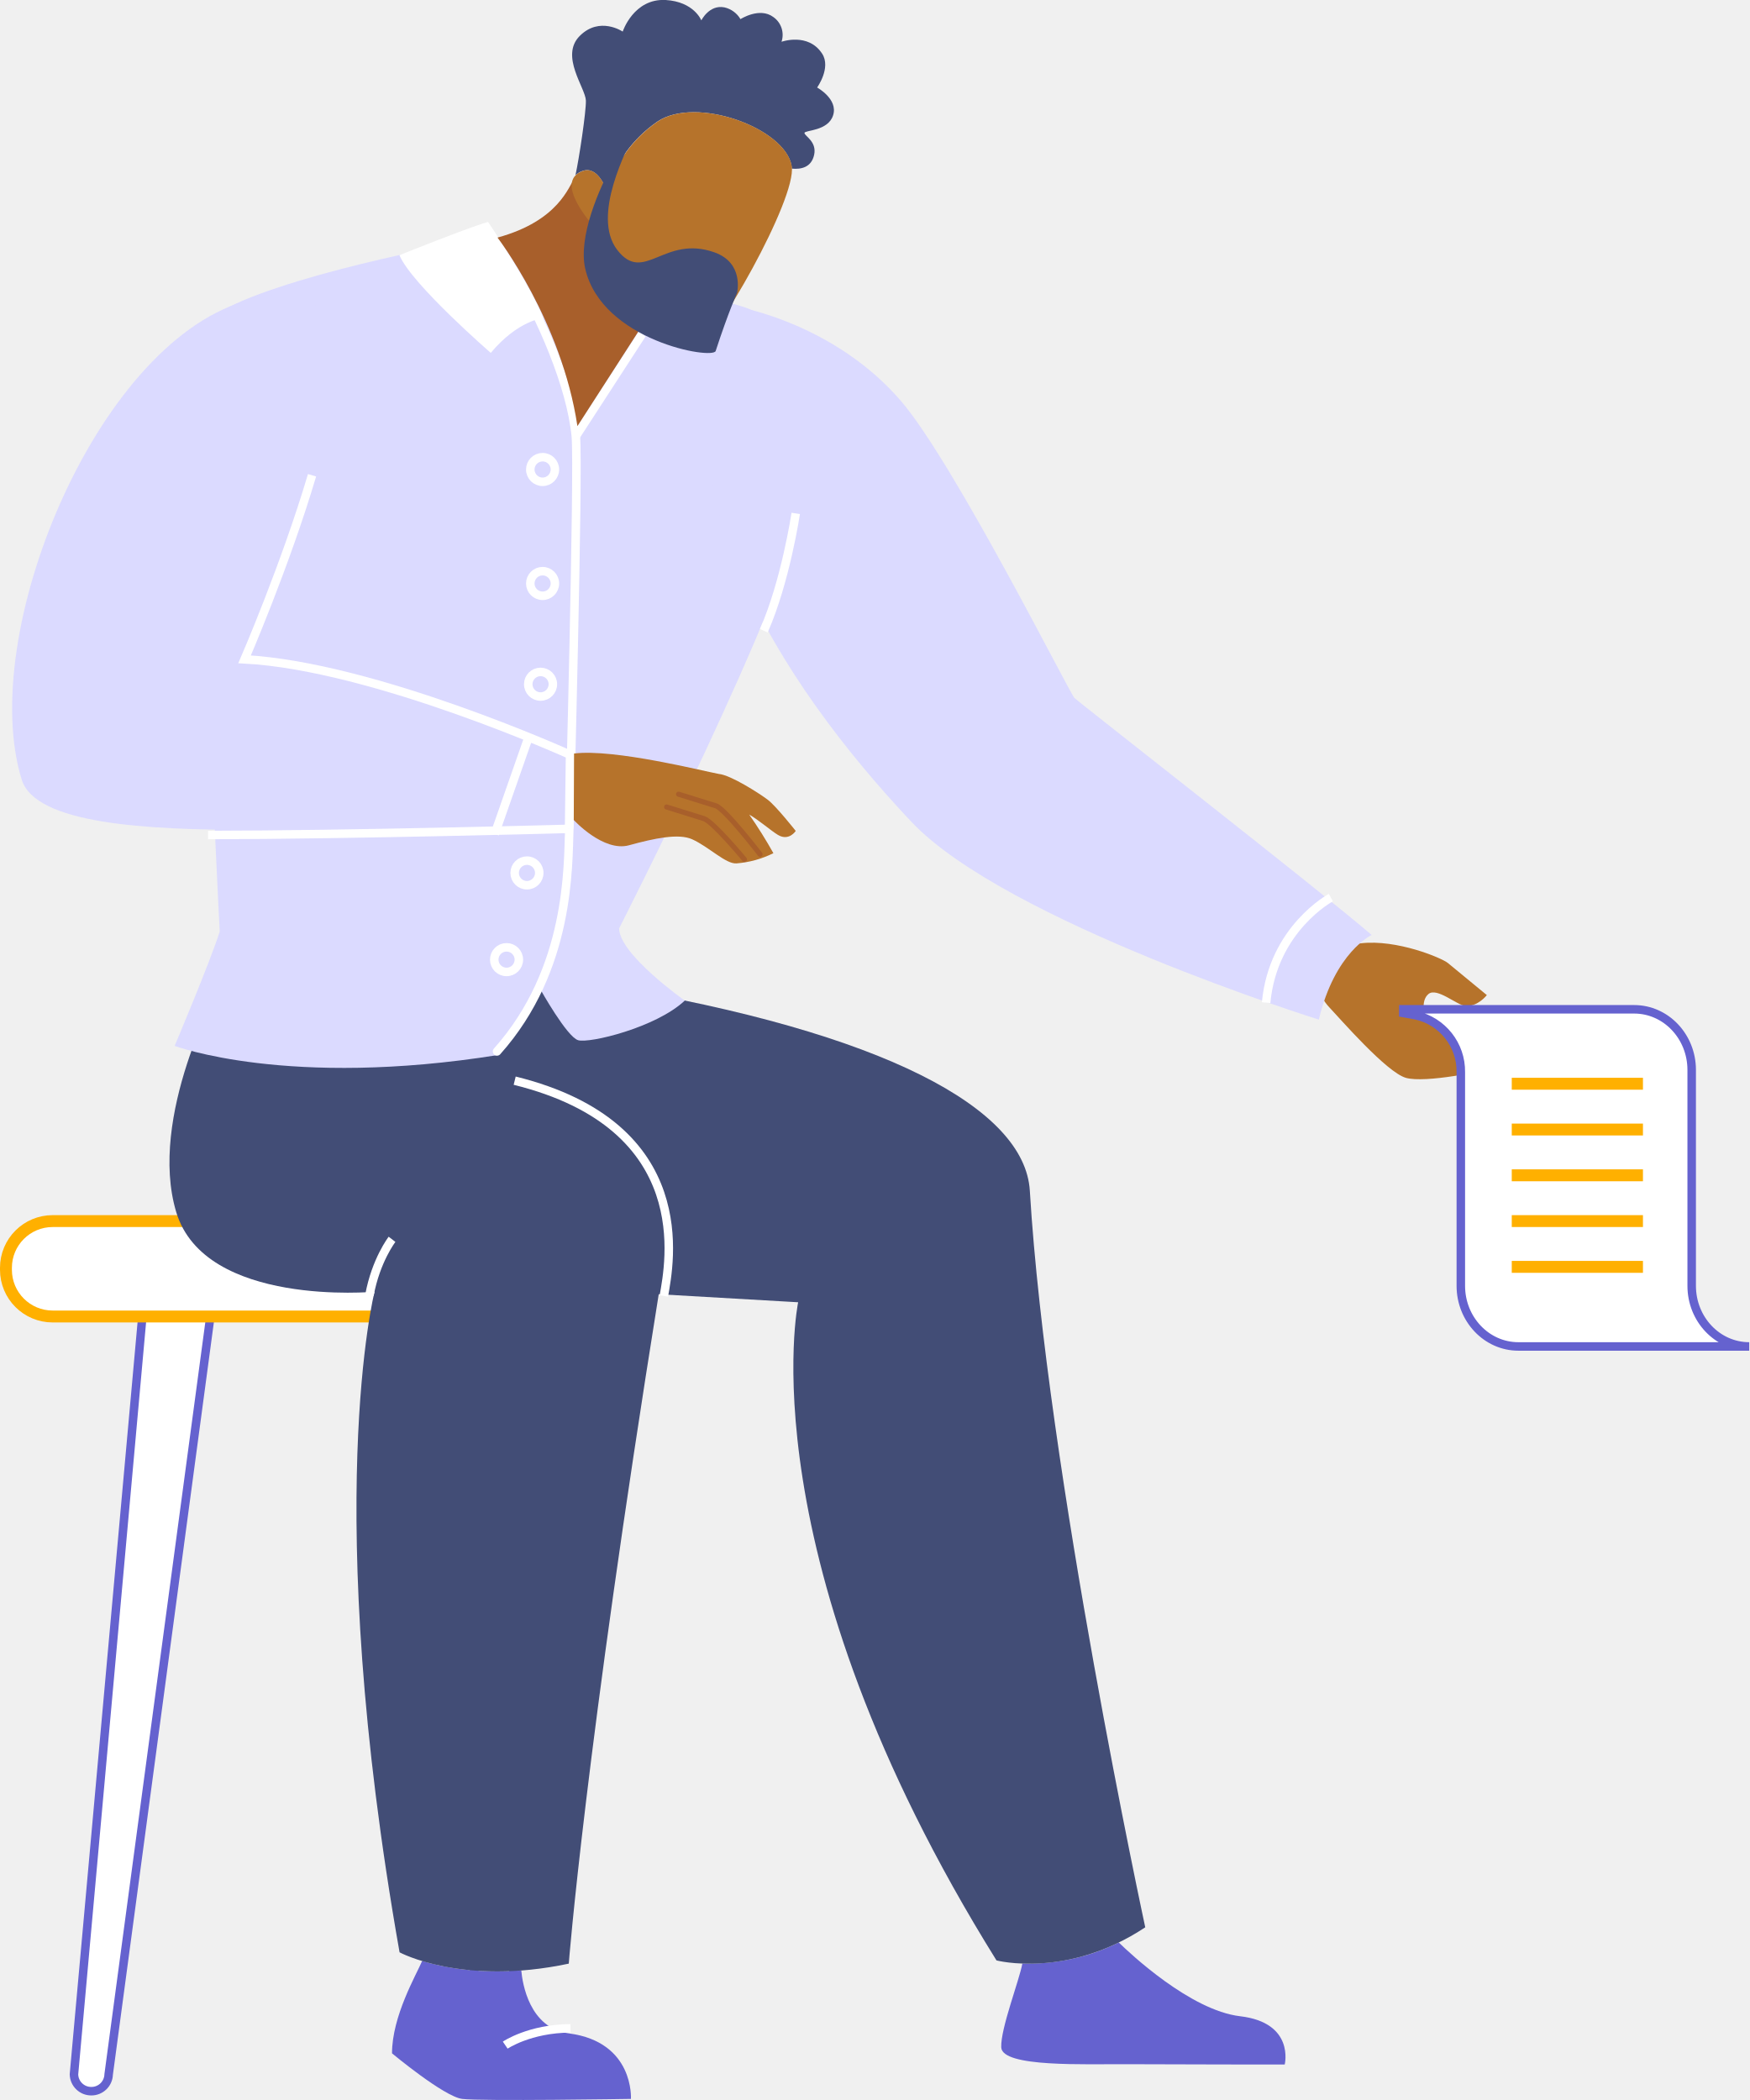
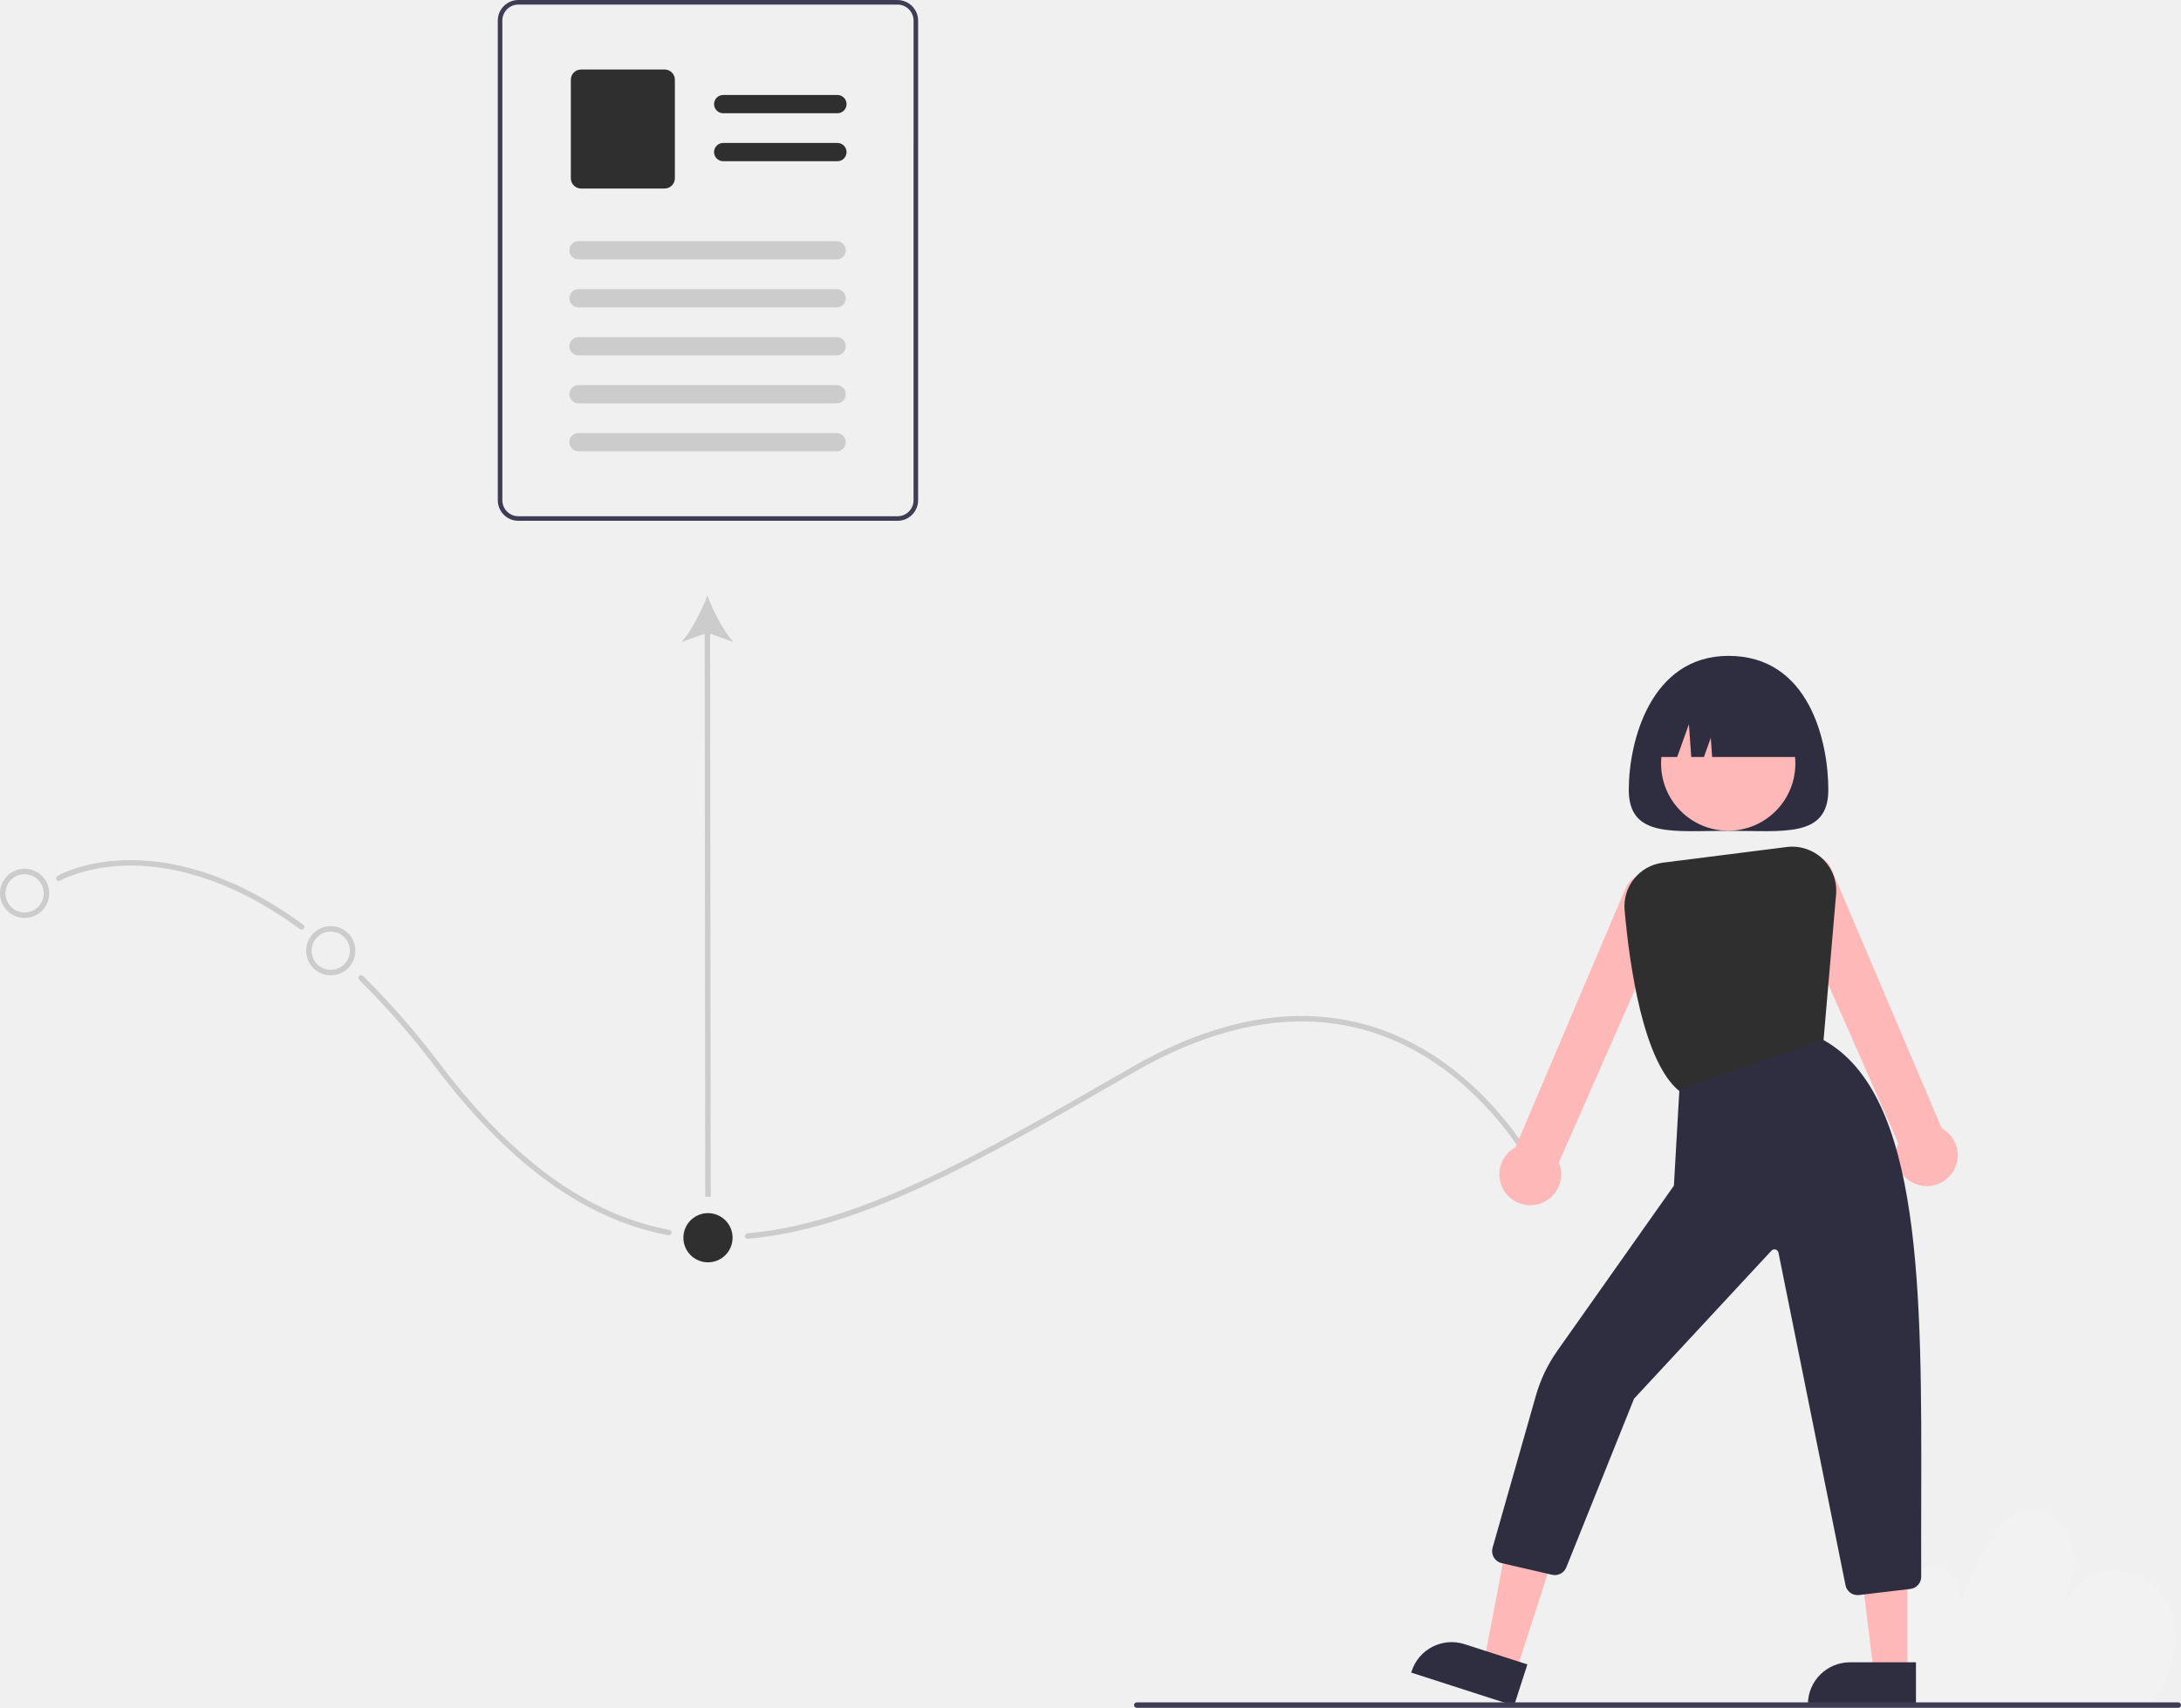
- <svg xmlns="http://www.w3.org/2000/svg" viewBox="0 0 1028.78 1235.28">
-   <defs>
-     <style>.cls-1,.cls-2,.cls-7{fill:#fff;}.cls-1{stroke:#6562cf;}.cls-1,.cls-10,.cls-4,.cls-8{stroke-miterlimit:10;}.cls-1,.cls-4,.cls-8{stroke-width:5px;}.cls-11,.cls-2{stroke:#ffb000;stroke-linejoin:round;stroke-width:7px;}.cls-3{fill:#6562cf;}.cls-10,.cls-11,.cls-4,.cls-8{fill:none;}.cls-4,.cls-8{stroke:#fff;}.cls-5{fill:#424d76;}.cls-6{fill:#dbdaff;}.cls-10,.cls-8{stroke-linecap:round;}.cls-9{fill:#b6732b;}.cls-10{stroke:#a85f2b;stroke-width:3px;}.cls-12{fill:#a85f2b;}</style>
-   </defs>
-   <g id="Layer_2" data-name="Layer 2">
-     <g id="Слой_1" data-name="Слой 1">
-       <g id="_1" data-name="1">
-         <g id="CHAIR">
-           <path class="cls-1" d="M53.7,1230.1h0a10.15,10.15,0,0,1-10.2-9.89L83.72,774.4h40L63.91,1220.21A10.16,10.16,0,0,1,53.7,1230.1Z" />
-           <path class="cls-1" d="M297.23,1230.1h0a10.16,10.16,0,0,0,10.21-9.89L267.22,774.4h-40L287,1220.21A10.15,10.15,0,0,0,297.23,1230.1Z" />
-           <rect class="cls-2" x="3.5" y="718.28" width="343.94" height="56.12" rx="27.47" />
-         </g>
-         <g id="MAN">
-           <g id="SHOES">
-             <path class="cls-3" d="M755.59,1214.4s-62.76,0-92.27-.18c-24.82-.16-74,2-74.46-9.94-.43-11,10.7-39.61,12.42-49.26a119.77,119.77,0,0,0,56.71-12.4c6.4,6.25,42.07,39.94,71.37,43.39C761.68,1189.82,755.59,1214.4,755.59,1214.4Z" />
-             <path class="cls-3" d="M371.07,1234.64s-88.52,1.43-99.29,0-41.22-26.81-41.22-26.81c0-21.82,14.21-46.12,17.71-54.31,12,3.64,31.86,7.57,58.32,5.58.67,7.51,4.69,33.91,28,37C373.2,1201.18,371.07,1234.64,371.07,1234.64Z" />
-             <path class="cls-4" d="M297.14,1203s14.28-9.74,38.4-9.86" />
-           </g>
-           <g id="PANTS">
-             <path id="PANTS-2" data-name="PANTS" class="cls-5" d="M128.87,581S86.79,656.91,103.65,713s116.63,46.83,116.63,46.83S188.42,884.94,235,1148.41c0,0,36.77,20,99.52,6.65,0,0,9.37-122.69,52.9-393.76l82,4.73s-31.6,149.08,116.65,387.14c0,0,41.59,11,87.49-19.47,0,0-58-268.73-67.88-433.25C602.78,652,520,607.21,357.19,580.07,357.19,580.07,186.48,590.85,128.87,581Z" />
-             <path class="cls-4" d="M390.44,762.3c3.31-19,20-100-87.74-126.62" />
-             <path class="cls-4" d="M230.57,729s-9.49,12.28-13.29,32.89" />
-           </g>
-           <g id="SHIRT">
-             <path class="cls-6" d="M364.14,546.06S462.28,353.64,474,293c15.14-78.18-17.15-106.08-36.41-112.36s-149-41-149-41c-23.88,3.42-126.89,23.65-160.92,44.8C110.38,195.3,129.23,548,129.23,548c-6.21,19.25-26.52,67.21-26.52,67.21s66.72,25.22,190.62,5.32l24.49-38.55s15.56,27.91,22.2,29.9,45.84-7.44,62.71-23.29C402.73,588.54,364.08,561.32,364.14,546.06Z" />
-             <g id="BUTTONS">
-               <circle class="cls-4" cx="319.12" cy="276.17" r="7.24" />
-               <circle class="cls-4" cx="319.12" cy="343.22" r="7.24" />
-               <circle class="cls-4" cx="317.92" cy="402.48" r="7.24" />
-               <circle class="cls-4" cx="313.92" cy="453.48" r="7.24" />
-               <circle class="cls-4" cx="309.92" cy="513.48" r="7.24" />
-               <circle class="cls-4" cx="297.92" cy="564.48" r="7.24" />
-             </g>
-             <path class="cls-7" d="M287.07,130.56s24.81,36.68,32.49,56.53c0,0-14.86,1.24-30.92,20.49,0,0-46.56-40.39-53.73-57.48C234.91,150.1,276.72,133.32,287.07,130.56Z" />
-             <path class="cls-8" d="M301.33,158.55c17.23,28.54,34.54,68.73,37.33,98.06,1.82,19.11-3.83,230.94-3.83,230.94C334,509,335.6,570,292.33,618.48" />
-             <line class="cls-4" x1="338.66" y1="256.61" x2="377.63" y2="196.52" />
-           </g>
-           <g id="LEFT_HAND" data-name="LEFT HAND">
-             <path class="cls-6" d="M143.52,177.31C56,203.6-13.51,373.55,12.76,458.58c8.07,26.11,72.89,29.66,135.6,29.59,84-.09,186.33-.62,186.33-.62L337,443.8s-117.18-53.58-193.19-54.9C143.85,388.9,267.08,140.2,143.52,177.31Z" />
-             <path class="cls-4" d="M334.69,487.55l.58-43.59s-115.22-52.1-191.42-56.13c0,0,24-55.39,39.67-108.26" />
-             <path class="cls-9" d="M337.45,482.35s17.41,19,32.49,14.86,29.16-7.09,37.11-3.53c9.83,4.4,19.91,14.74,26.14,14.19a59,59,0,0,0,21.67-6,264.36,264.36,0,0,0-14.21-22.69c5.48,3.05,12.87,9.55,16.89,11.94C464,495,468,488.78,468,488.78s-11.57-14.66-16.49-18.37c-4.72-3.57-21.65-14.52-28.82-15.17-8.64-1.56-61.44-14.95-85.07-12Z" />
-             <path class="cls-10" d="M447,502.5S426.4,475.66,421,474c-9.51-2.93-21.91-6.83-21.91-6.83" />
-             <path class="cls-10" d="M437.83,505.53s-18.47-22.32-23.86-24c-9.51-2.94-21.91-6.83-21.91-6.83" />
-             <line class="cls-4" x1="310.68" y1="434.24" x2="290.97" y2="490.58" />
-             <path class="cls-4" d="M122.36,491.17c84-.09,212.33-3.62,212.33-3.62" />
-           </g>
-           <g id="RIGHT_HAND" data-name="RIGHT HAND">
-             <path class="cls-9" d="M781.89,592.62c6.42,6.79,33.57,38.11,44.93,41.39s47.15-4.1,50-5.83S896,613.11,896,613.11s-5.41-10.66-17.2-3.8c-14,8.14-31.13-1.08-38.3-8-3-2.86-5.26-12.57-.35-16.62s16.74,6.58,21.58,7c7.39.68,12.73-6.35,12.73-6.35s-19.17-15.77-22.83-18.81-30.08-14.12-51.26-11.66S767,576.89,781.89,592.62Z" />
-             <path class="cls-6" d="M434.86,180.71S490.93,190.46,530,236c31.07,36.2,99.12,171.76,101.88,174.52S779.13,526,806.72,550c0,0-21.65,10-31.07,49.78,0,0-184.15-57.62-239.59-116.32C457.89,400.64,379.49,278.14,434.86,180.71Z" />
-             <path class="cls-4" d="M782.72,528s-34,18.2-38.07,61.78" />
-             <path class="cls-4" d="M468,302s-6.08,40.43-18.78,69" />
-             <path class="cls-1" d="M825.34,593.7H961.1c18.7,0,33.84,16,33.84,35.66v127c0,19.7,15.16,35.66,33.84,35.66H893c-18.69,0-33.84-16-33.84-35.66V630.7a33.78,33.78,0,0,0-26.49-33.49l-7.35-1.33Z" />
-             <line class="cls-11" x1="966.28" y1="637.49" x2="889.12" y2="637.49" />
-             <line class="cls-11" x1="966.28" y1="691.35" x2="889.12" y2="691.35" />
-             <line class="cls-11" x1="966.28" y1="718.28" x2="889.12" y2="718.28" />
-             <line class="cls-11" x1="966.28" y1="745.21" x2="889.12" y2="745.21" />
-             <line class="cls-11" x1="966.28" y1="664.42" x2="889.12" y2="664.42" />
-           </g>
-           <g id="HEAD">
-             <path id="NECK" class="cls-12" d="M338,104.75c-3.54,4.71-9.19,25.1-45.4,35,0,0,37.71,49.09,47,110.9l40-62.09Z" />
-             <path id="HAIR" class="cls-5" d="M490,67.76c-2.93,9.5-16.81,8.71-16.86,10.45s7.38,5,5.69,12.84c-1.61,7.45-7.7,8.67-13.15,8.14a11.07,11.07,0,0,0-.14-1.59c-3.76-22.28-56.18-41.39-78.9-26.09a76.21,76.21,0,0,0-29.82,40.86s-4.87-15.19-14.22-11.8a11,11,0,0,0-4.15,2.51c2.14-9.81,6.3-37.39,6.13-43.91-.2-7.43-15.39-26.19-3.65-38s25.3-2.59,25.3-2.59S372.64-1,391.48,0c16.75,1,21,12,21,12s4.64-9.45,13.6-7.66a14.75,14.75,0,0,1,9.42,6.92S446.7,4,454.8,10a12.81,12.81,0,0,1,4.84,14.57s15.71-5.61,23.89,7c5.4,8.29-2.95,19.91-2.95,19.91S493,58.25,490,67.76Z" />
-             <path id="HEAD-2" data-name="HEAD" class="cls-9" d="M349.19,133.08s-11.13,25,6.45,43c21.11,21.64,46.21,28.13,55,27.54s58.22-86.69,55-106c-3.76-22.28-56.18-41.4-78.9-26.1a76.21,76.21,0,0,0-29.82,40.87s-4.88-15.19-14.23-11.8C325,107,349.19,133.08,349.19,133.08Z" />
-             <path id="BEARD" class="cls-5" d="M372.38,79.62c-2.81,7-25,47.27-9.29,67.48s27.42-9.16,57.07,1.33c17.68,6.24,13.34,23.88,13.34,23.88s-5.08,11.14-12.59,34.16c-1.71,5.21-66.88-6-76.7-48.34-4.27-18.39,7.78-47.06,17.43-64C367.44,83.91,372.38,79.62,372.38,79.62Z" />
-           </g>
-         </g>
-       </g>
-     </g>
-   </g>
+ <svg xmlns="http://www.w3.org/2000/svg" id="aff5cc16-68fc-4941-99a6-342d95847e23" data-name="Layer 1" width="797.87" height="624.837" viewBox="0 0 797.87 624.837">
+   <path d="M996.175,743.238a48.084,48.084,0,0,1-7.65,17.18c-.44.68-.91,1.34-1.39,2H897.205c-.26-.66-.51-1.33-.74-2a89.076,89.076,0,0,1-5.04-28.13c-.13-7.93,1.87-17.12,8.98-20.64a12.334,12.334,0,0,1,17.65,13.05,119.441,119.441,0,0,1,10.19-22.16c3.51-5.94,8.44-12.12,15.32-12.68,7.98-.66,14.64,7.09,15.78,15.02.9,6.33-.76,12.64-2.91,18.75a20.799,20.799,0,0,1,31.33-7.16C995.565,722.498,998.135,733.578,996.175,743.238Z" transform="translate(-201.0649 -137.5815)" fill="#f2f2f2" />
+   <path d="M311.404,477.709a.997.997,0,0,1-.59-.193c-27.03-19.811-49.454-23.578-63.502-23.242-15.205.359-24.156,5.458-24.244,5.509a1,1,0,0,1-1.007-1.728c.376-.219,9.39-5.377,25.066-5.776,14.389-.375,37.322,3.434,64.87,23.625a1,1,0,0,1-.592,1.807Z" transform="translate(-201.0649 -137.5815)" fill="#ccc" />
+   <path d="M445.76,589.528a1.001,1.001,0,0,1-.186-.017c-30.194-5.663-57.934-25.612-84.806-60.988a298.561,298.561,0,0,0-28.263-32.426,1,1,0,0,1,1.401-1.428,300.594,300.594,0,0,1,28.454,32.644c26.558,34.963,53.898,54.665,83.582,60.232a1,1,0,0,1-.183,1.983Z" transform="translate(-201.0649 -137.5815)" fill="#ccc" />
+   <path d="M474.571,590.806a1,1,0,0,1-.086-1.996c41.113-3.598,84.932-28.779,135.67-57.937l4.912-2.822c31.536-18.11,61.079-23.141,87.809-14.958,41.225,12.623,61.388,52.979,61.587,53.385a1,1,0,0,1-1.796.88c-.196-.398-20.004-40.001-60.396-52.358-26.175-8.008-55.18-3.033-86.208,14.785l-4.912,2.822c-50.943,29.276-94.939,54.559-136.492,58.195C474.63,590.805,474.6,590.806,474.571,590.806Z" transform="translate(-201.0649 -137.5815)" fill="#ccc" />
+   <path d="M869.916,426.539c0,17.673-16.342,15-36.5,15s-36.5,2.673-36.5-15,7.982-49,36.5-49C862.916,377.539,869.916,408.866,869.916,426.539Z" transform="translate(-201.0649 -137.5815)" fill="#2f2e41" />
+   <polygon points="554.552 611.793 542.883 608.032 551.838 561.234 569.06 566.786 554.552 611.793" fill="#ffb8b8" />
+   <path d="M754.947,761.645,717.323,749.517l.153-.476a15.386,15.386,0,0,1,19.365-9.924l.001 0,22.979,7.407Z" transform="translate(-201.0649 -137.5815)" fill="#2f2e41" />
+   <polygon points="697.785 612.179 685.525 612.178 679.692 564.891 697.787 564.891 697.785 612.179" fill="#ffb8b8" />
+   <path d="M901.976,761.645l-39.531-.001v-.5A15.386,15.386,0,0,1,877.832,745.757h.001l24.144.001Z" transform="translate(-201.0649 -137.5815)" fill="#2f2e41" />
+   <path d="M905.933,571.547a11.295,11.295,0,0,1-10.417-15.621l-41.182-93.58a9.052,9.052,0,1,1,17.057-6.065l39.991,94.055a10.901,10.901,0,0,1,1.407.898,11.307,11.307,0,0,1,1.888,16.204h0A11.318,11.318,0,0,1,905.933,571.547Z" transform="translate(-201.0649 -137.5815)" fill="#ffb8b8" />
+   <path d="M760.899,578.547a11.318,11.318,0,0,1-8.745-4.109h0a11.307,11.307,0,0,1,1.888-16.204,10.9,10.9,0,0,1,1.407-.898l40.003-94.087a9.052,9.052,0,1,1,17.057,6.066L771.316,562.925a11.295,11.295,0,0,1-10.417,15.621Z" transform="translate(-201.0649 -137.5815)" fill="#ffb8b8" />
+   <circle cx="632.229" cy="279.367" r="24.561" fill="#ffb8b8" />
+   <path d="M815.81,537.092l-.204-.161c-13.396-10.576-18.411-46.072-20.208-66.291a16.074,16.074,0,0,1,14.021-17.441l45.263-5.729a16.111,16.111,0,0,1,18.074,17.365l-4.872,56.585Z" transform="translate(-201.0649 -137.5815)" fill="#2f2f2f" />
+   <path d="M880.606,721.173a4.477,4.477,0,0,1-4.401-3.611L851.679,595.874a1.5,1.5,0,0,0-2.55-.744L798.845,649.311,774.1,710.922a4.504,4.504,0,0,1-5.228,2.812l-18.468-4.262a4.5,4.5,0,0,1-3.316-5.617l15.844-55.655A54.086,54.086,0,0,1,770.783,631.777l42.642-60.41,2.011-35.191,52.527-18.182.195.107c36.115,19.985,35.934,92.411,35.742,169.09-.022,8.949-.045,18.204-.004,27.24a4.484,4.484,0,0,1-4.016,4.489l-18.778,2.226A4.464,4.464,0,0,1,880.606,721.173Z" transform="translate(-201.0649 -137.5815)" fill="#2f2e41" />
+   <path d="M804.916,414.539v0h9.714l4.286-12,.857,12h4.643l2.5-7,.5,7h34.5v0a26,26,0,0,0-26-26h-5A26,26,0,0,0,804.916,414.539Z" transform="translate(-201.0649 -137.5815)" fill="#2f2e41" />
+   <path d="M998.935,761.418a1.003,1.003,0,0,1-1,1h-381a1,1,0,0,1,0-2h381A1.003,1.003,0,0,1,998.935,761.418Z" transform="translate(-201.0649 -137.5815)" fill="#3f3d56" />
+   <rect x="458.957" y="367.489" width="2" height="207.93" transform="translate(-201.554 -137.1039) rotate(-0.05947)" fill="#ccc" />
+   <path d="M459.836,355.418c2.113,5.677,5.716,12.721,9.53,17.085l-9.516-3.431-9.506,3.45C454.148,368.151,457.737,361.1,459.836,355.418Z" transform="translate(-201.0649 -137.5815)" fill="#ccc" />
+   <path d="M210.065,473.418a9,9,0,1,1,9-9A9.01,9.01,0,0,1,210.065,473.418Zm0-16a7,7,0,1,0,7,7A7.008,7.008,0,0,0,210.065,457.418Z" transform="translate(-201.0649 -137.5815)" fill="#ccc" />
+   <path d="M322.065,494.418a9,9,0,1,1,9-9A9.01,9.01,0,0,1,322.065,494.418Zm0-16a7,7,0,1,0,7,7A7.008,7.008,0,0,0,322.065,478.418Z" transform="translate(-201.0649 -137.5815)" fill="#ccc" />
+   <circle cx="259" cy="452.837" r="9" fill="#2f2f2f" />
+   <path id="ee70bbe5-0fd0-40b4-b554-505cd54c2bbd" data-name="Path 336" d="M536.365,142.232a7.6,7.6,0,0,0-6.95-4.65h-138.725a7.524,7.524,0,0,0-7.52,7.52v175.5a7.524,7.524,0,0,0,7.52,7.52h138.73a7.53,7.53,0,0,0,7.52-7.52v-175.5a7.386,7.386,0,0,0-.57-2.87Zm-1.1,178.37a5.857,5.857,0,0,1-5.85,5.85h-138.725a5.851,5.851,0,0,1-5.85-5.849v-175.5a5.858,5.858,0,0,1,5.85-5.85h138.73a5.879,5.879,0,0,1,5.43,3.68,6.485,6.485,0,0,1,.22.66,5.801,5.801,0,0,1,.2,1.51Z" transform="translate(-201.0649 -137.5815)" fill="#3f3d56" />
+   <path id="bb8eb027-3740-4f02-8c9d-654f9a39902f" data-name="Path 337" d="M507.415,179.017h-41.786a3.343,3.343,0,1,1,0-6.686h41.786a3.343,3.343,0,1,1,0,6.686Z" transform="translate(-201.0649 -137.5815)" fill="#2f2f2f" />
+   <path id="a3866511-4942-4881-be97-faab4fa34b50" data-name="Path 338" d="M507.415,196.567h-41.786a3.343,3.343,0,1,1,0-6.686h41.786a3.343,3.343,0,1,1,0,6.686Z" transform="translate(-201.0649 -137.5815)" fill="#2f2f2f" />
+   <path id="f08ee3fb-4385-42a6-afa4-53200aaca409" data-name="Path 339" d="M444.189,206.56h-30.537a3.765,3.765,0,0,1-3.761-3.761v-36.036a3.765,3.765,0,0,1,3.761-3.761h30.537a3.765,3.765,0,0,1,3.761,3.761v36.036A3.765,3.765,0,0,1,444.189,206.56Z" transform="translate(-201.0649 -137.5815)" fill="#2f2f2f" />
+   <path id="e369717a-749a-4a1f-a229-45e0da930cc4" data-name="Path 340" d="M507.125,232.503h-94.436a3.343,3.343,0,0,1,0-6.686h94.436a3.343,3.343,0,1,1,0,6.686Z" transform="translate(-201.0649 -137.5815)" fill="#ccc" />
+   <path id="ef6b24b5-2440-48fd-9253-b825a44f6e02" data-name="Path 341" d="M507.125,250.053h-94.436a3.343,3.343,0,0,1,0-6.686h94.436a3.343,3.343,0,1,1,0,6.686Z" transform="translate(-201.0649 -137.5815)" fill="#ccc" />
+   <path id="b0b55a8a-1954-4430-a74d-a6cc3d1b9380" data-name="Path 342" d="M507.125,267.603h-94.436a3.343,3.343,0,0,1,0-6.686h94.436a3.343,3.343,0,1,1,0,6.686Z" transform="translate(-201.0649 -137.5815)" fill="#ccc" />
+   <path id="e502a05a-d93f-45a7-9287-4aafc935958a" data-name="Path 343" d="M507.125,285.153h-94.436a3.343,3.343,0,0,1,0-6.686h94.436a3.343,3.343,0,1,1,0,6.686Z" transform="translate(-201.0649 -137.5815)" fill="#ccc" />
+   <path id="aff42eff-eedb-45ff-aa19-27d63bd3a4a4" data-name="Path 344" d="M507.125,302.703h-94.436a3.343,3.343,0,0,1,0-6.686h94.436a3.343,3.343,0,1,1,0,6.686Z" transform="translate(-201.0649 -137.5815)" fill="#ccc" />
</svg>
